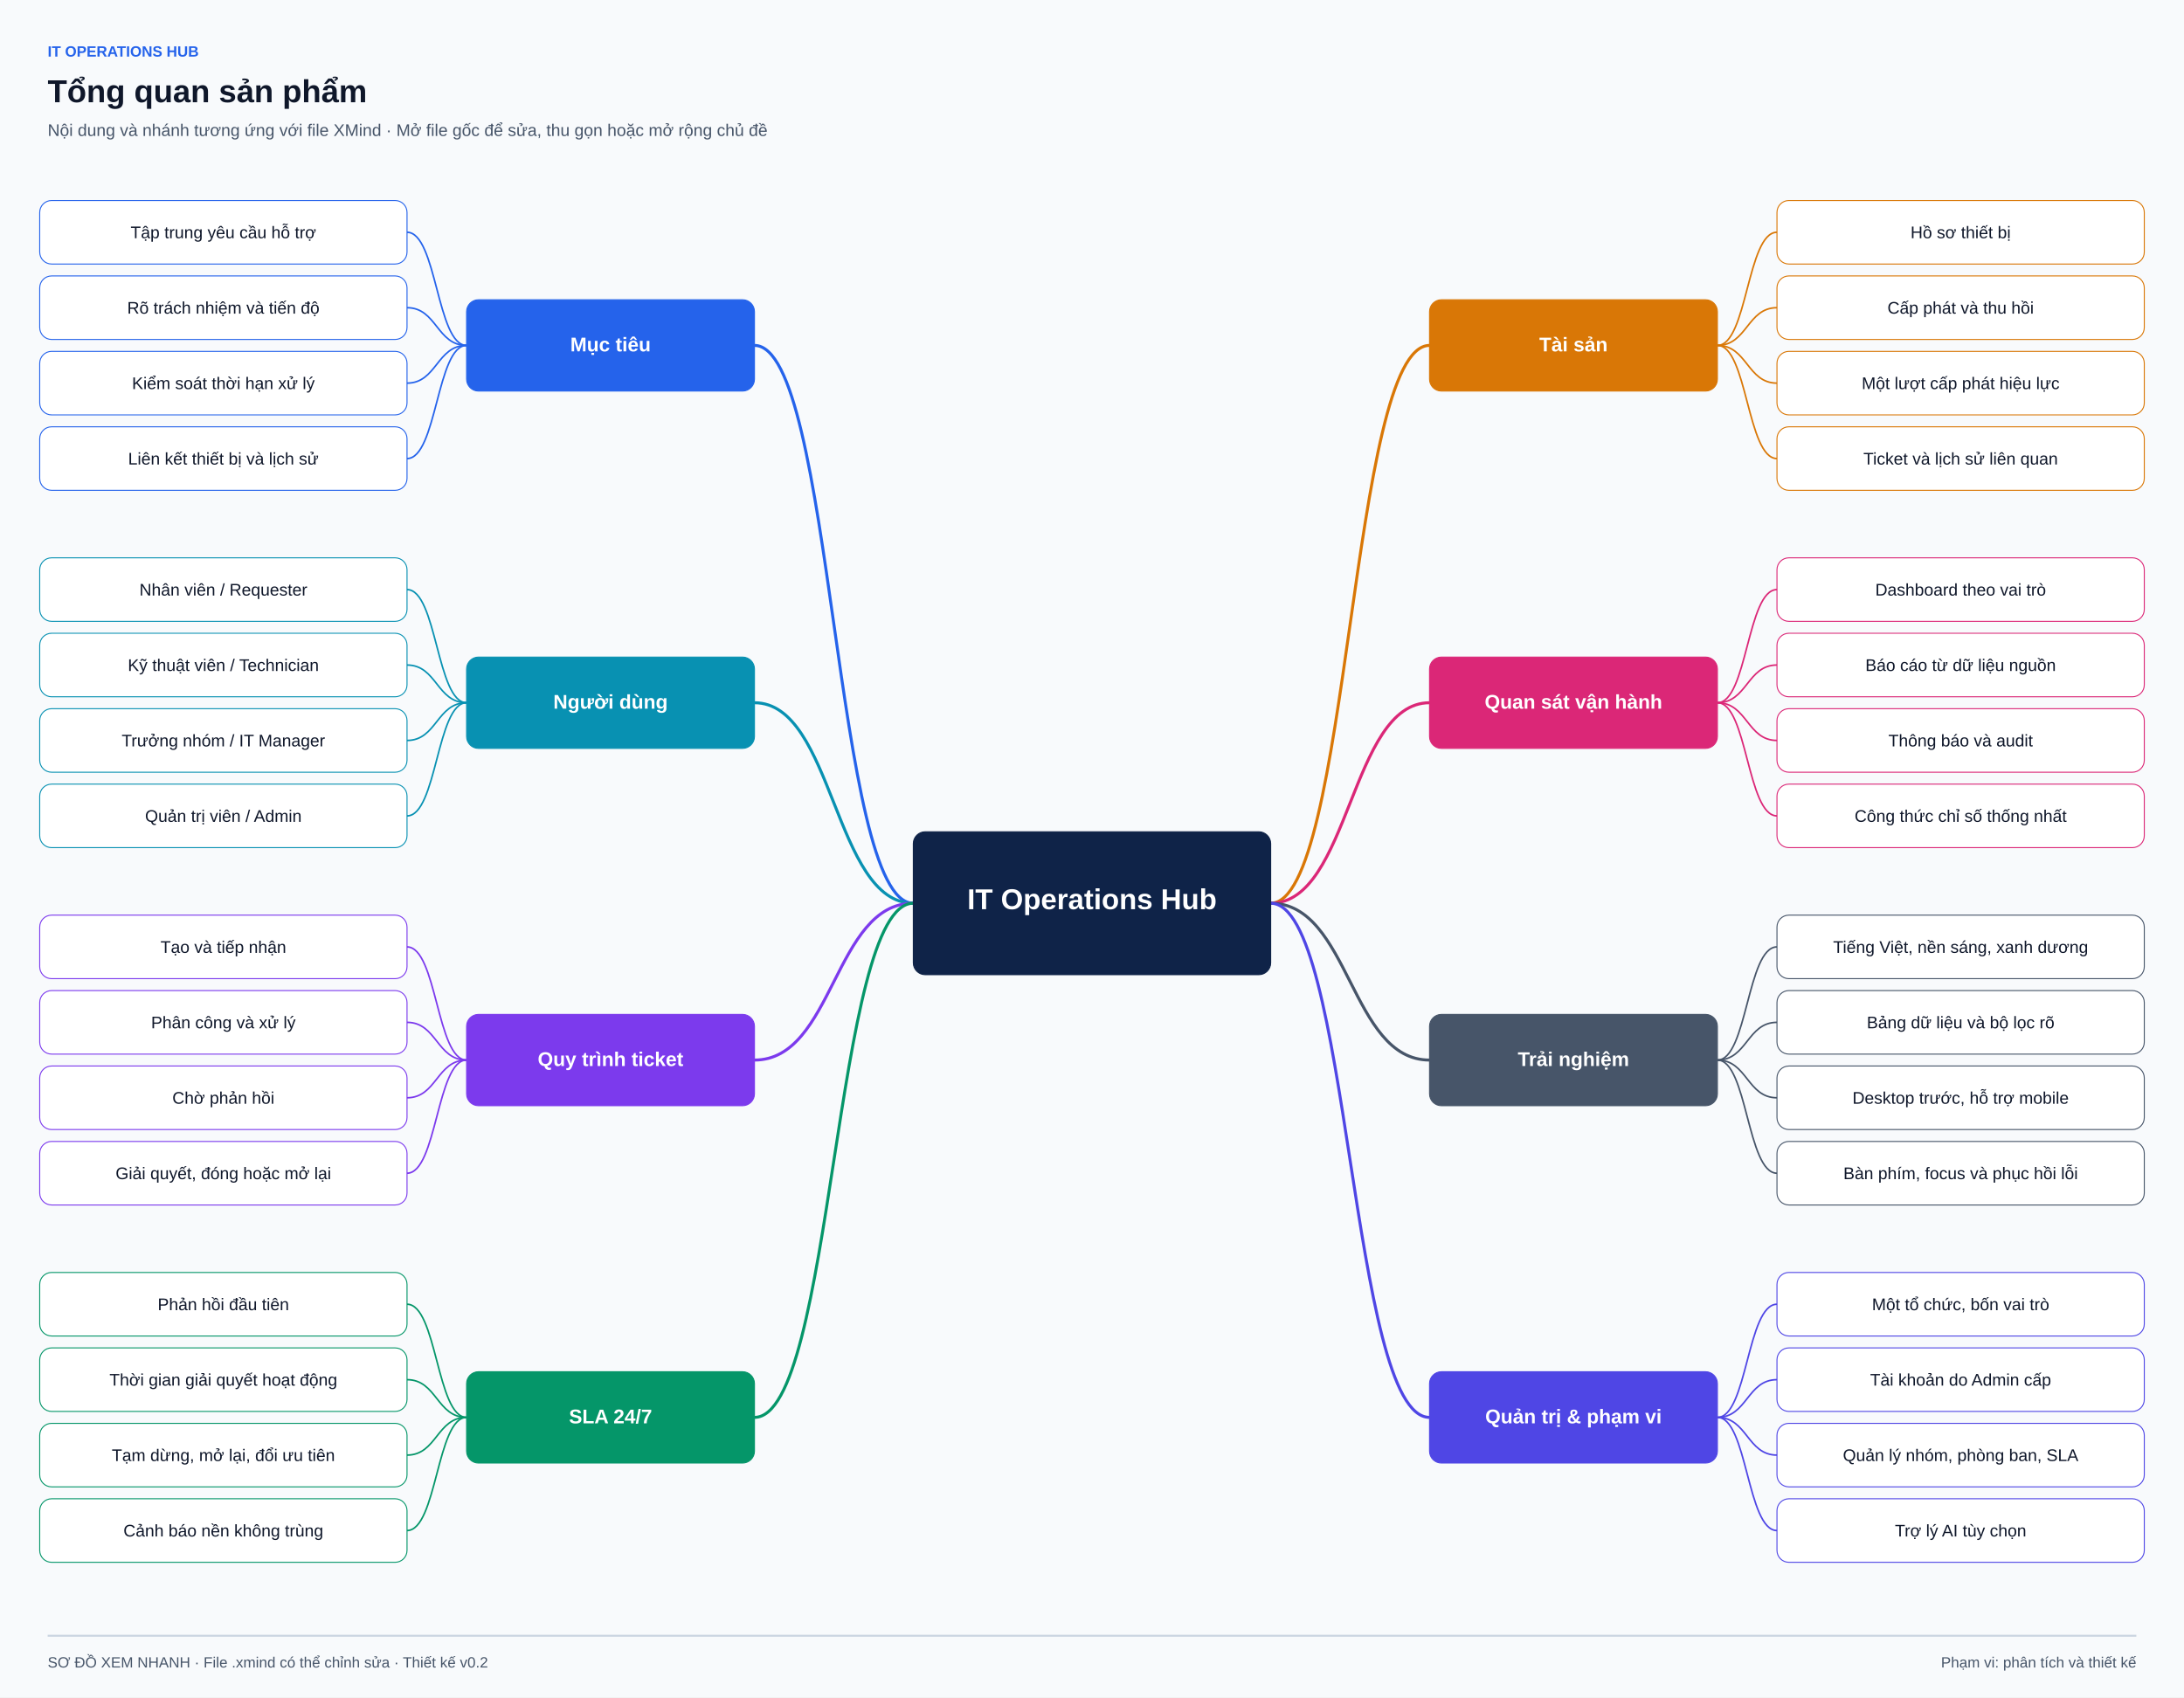
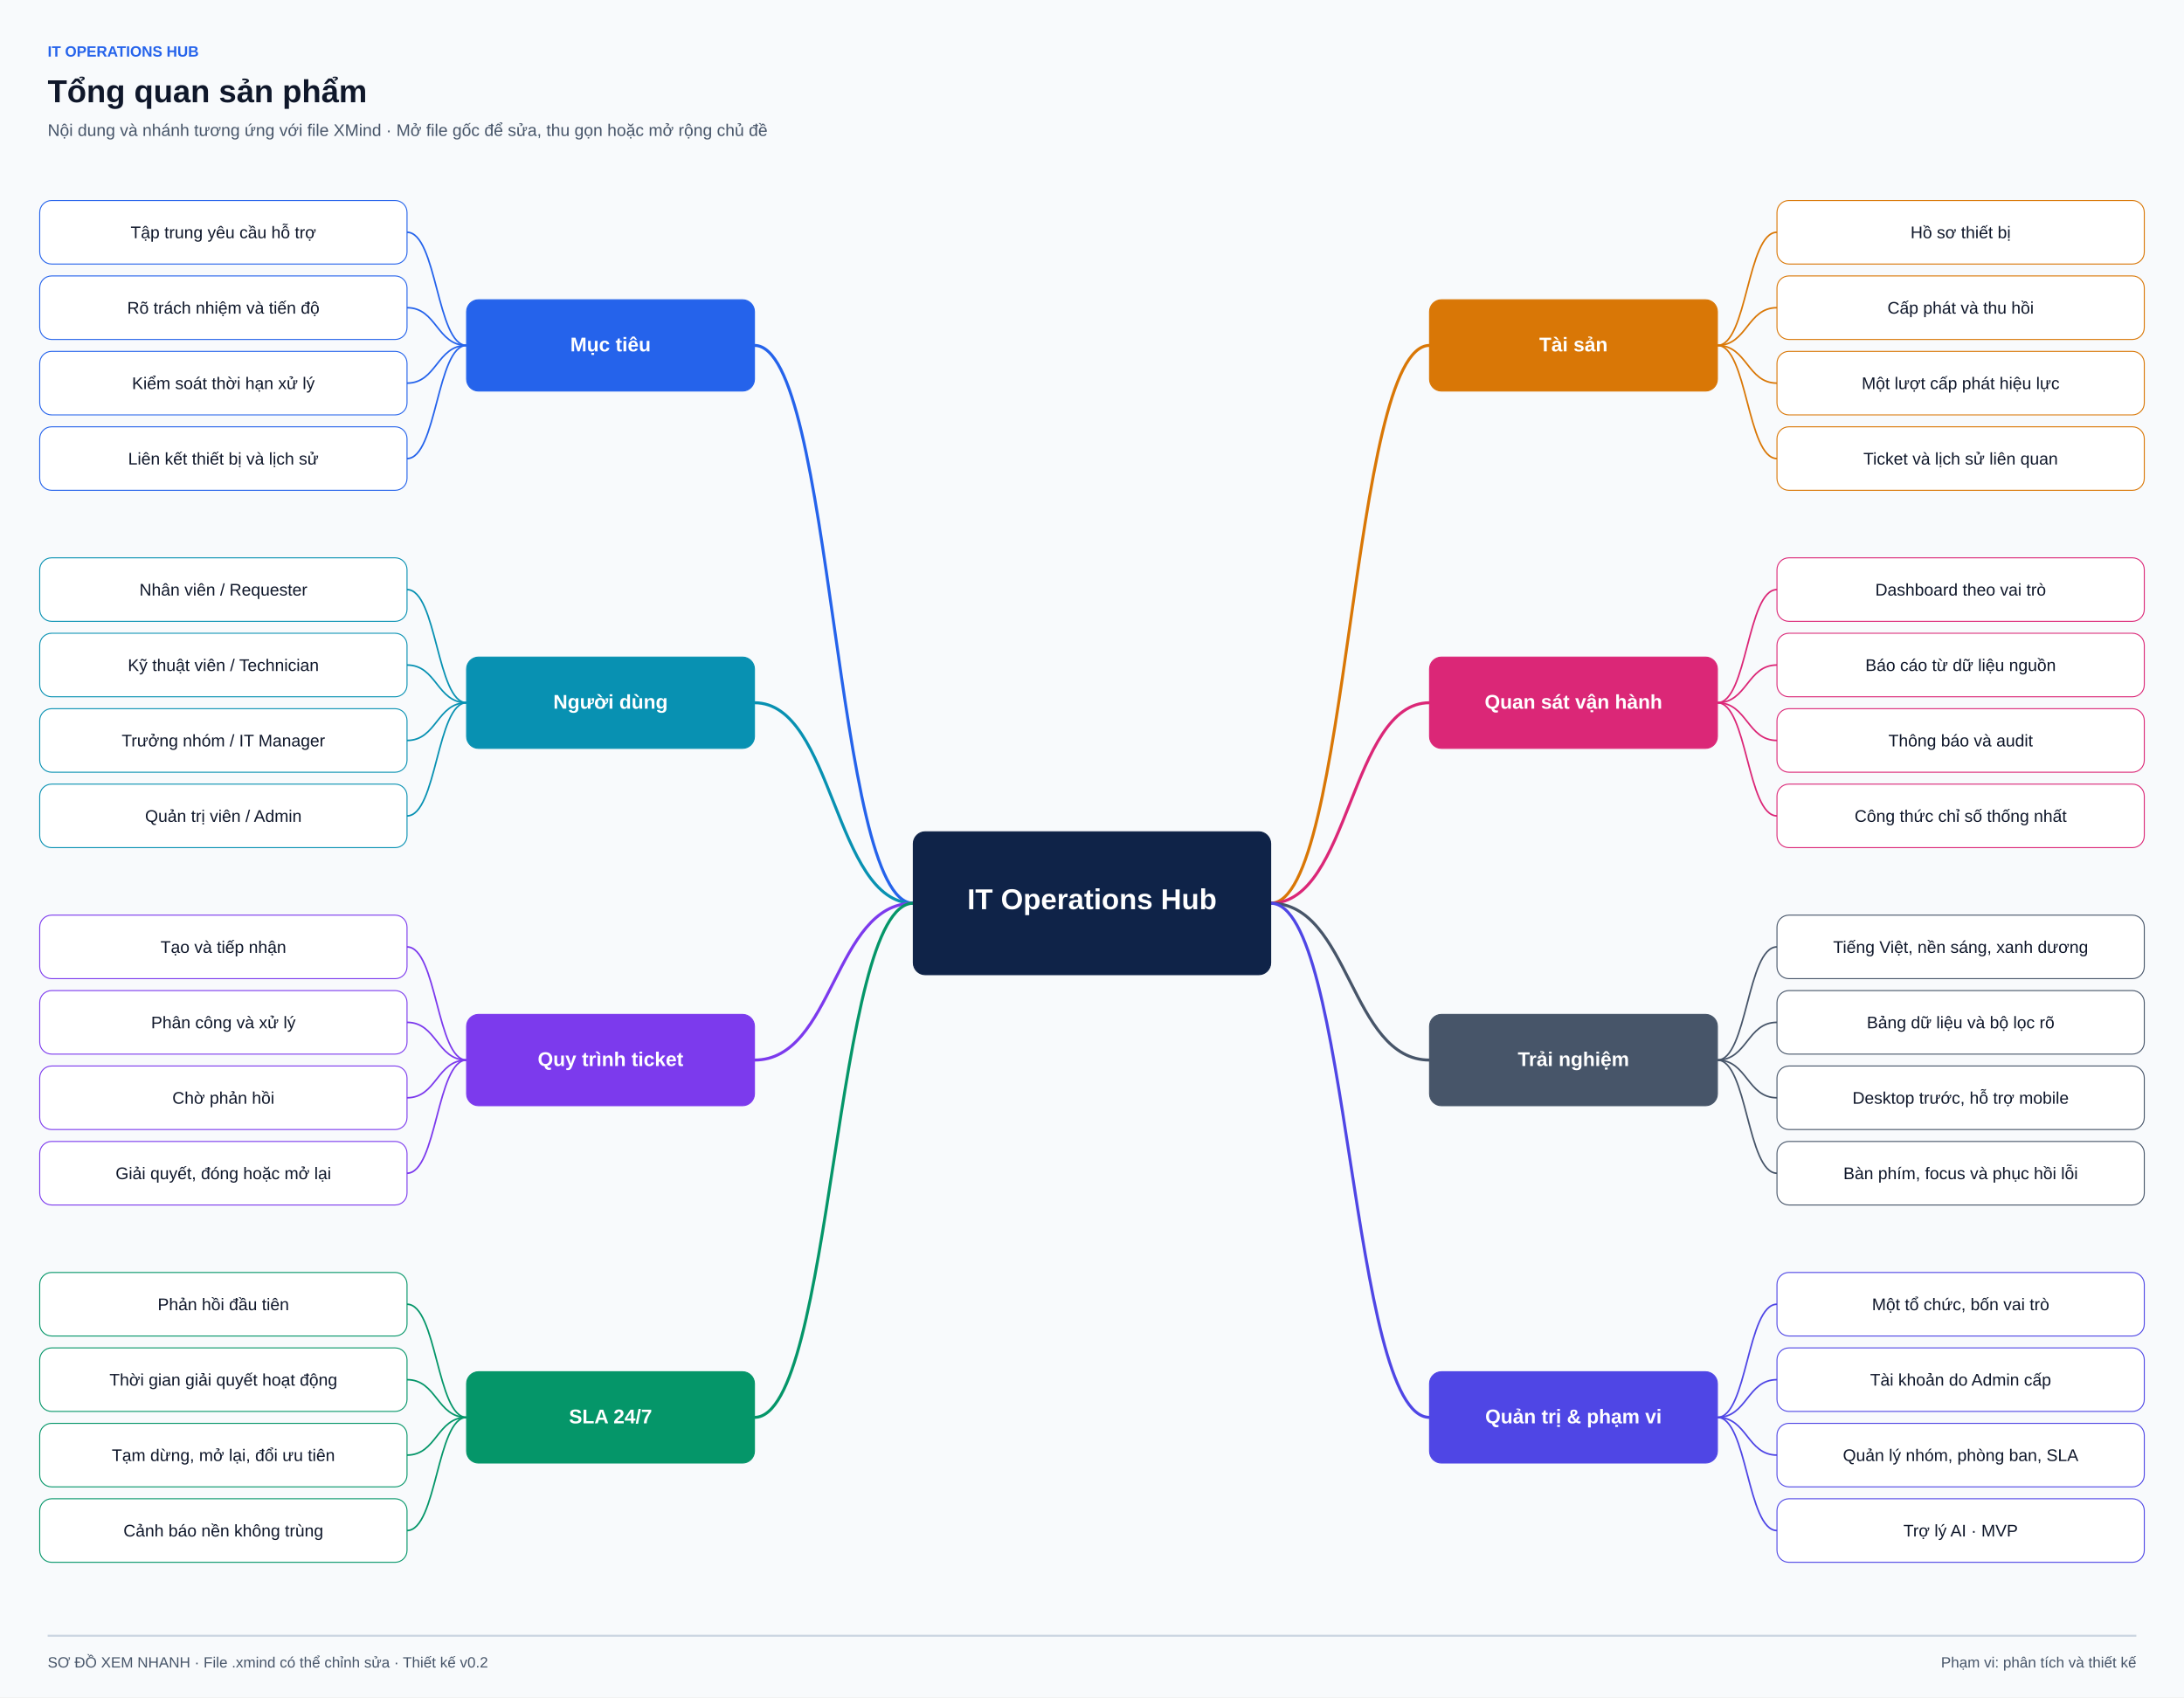
<svg xmlns="http://www.w3.org/2000/svg" width="2200" height="1710" viewBox="0 0 2200 1710" role="img" aria-labelledby="title desc">
  <style>text{font-family:Segoe UI,Arial,sans-serif}</style>
  <rect x="0" y="0" width="2200" height="1710" rx="0" fill="#F8FAFC" />
  <text x="48" y="57" font-size="15" font-weight="700" fill="#2563EB" text-anchor="start">IT OPERATIONS HUB</text>
  <text x="48" y="103" font-size="32" font-weight="700" fill="#0F172A" text-anchor="start">Tổng quan sản phẩm</text>
  <text x="48" y="137" font-size="17" font-weight="400" fill="#475569" text-anchor="start">Nội dung và nhánh tương ứng với file XMind · Mở file gốc để sửa, thu gọn hoặc mở rộng chủ đề</text>
  <path d="M 920 910.0 C 840.0 910.0 840.0 348.0 760 348.0" fill="none" stroke="#2563EB" stroke-width="3" />
  <path d="M 470 348.0 C 440.0 348.0 440.0 234.0 410 234.0" fill="none" stroke="#2563EB" stroke-width="1.6" />
  <rect x="40" y="202.0" width="370" height="64" rx="12" fill="white" stroke="#2563EB" />
  <text x="225.0" y="240.0" font-size="17" font-weight="400" fill="#0F172A" text-anchor="middle">Tập trung yêu cầu hỗ trợ</text>
  <path d="M 470 348.0 C 440.0 348.0 440.0 310.0 410 310.0" fill="none" stroke="#2563EB" stroke-width="1.6" />
  <rect x="40" y="278.0" width="370" height="64" rx="12" fill="white" stroke="#2563EB" />
  <text x="225.0" y="316.0" font-size="17" font-weight="400" fill="#0F172A" text-anchor="middle">Rõ trách nhiệm và tiến độ</text>
  <path d="M 470 348.0 C 440.0 348.0 440.0 386.0 410 386.0" fill="none" stroke="#2563EB" stroke-width="1.6" />
  <rect x="40" y="354.0" width="370" height="64" rx="12" fill="white" stroke="#2563EB" />
  <text x="225.0" y="392.0" font-size="17" font-weight="400" fill="#0F172A" text-anchor="middle">Kiểm soát thời hạn xử lý</text>
  <path d="M 470 348.0 C 440.0 348.0 440.0 462.0 410 462.0" fill="none" stroke="#2563EB" stroke-width="1.6" />
  <rect x="40" y="430.0" width="370" height="64" rx="12" fill="white" stroke="#2563EB" />
  <text x="225.0" y="468.0" font-size="17" font-weight="400" fill="#0F172A" text-anchor="middle">Liên kết thiết bị và lịch sử</text>
  <rect x="470" y="302.0" width="290" height="92" rx="12" fill="#2563EB" stroke="#2563EB" />
  <text x="615.0" y="354.0" font-size="20" font-weight="600" fill="white" text-anchor="middle">Mục tiêu</text>
  <path d="M 920 910.0 C 840.0 910.0 840.0 708.0 760 708.0" fill="none" stroke="#0891B2" stroke-width="3" />
  <path d="M 470 708.0 C 440.0 708.0 440.0 594.0 410 594.0" fill="none" stroke="#0891B2" stroke-width="1.6" />
  <rect x="40" y="562.0" width="370" height="64" rx="12" fill="white" stroke="#0891B2" />
  <text x="225.0" y="600.0" font-size="17" font-weight="400" fill="#0F172A" text-anchor="middle">Nhân viên / Requester</text>
  <path d="M 470 708.0 C 440.0 708.0 440.0 670.0 410 670.0" fill="none" stroke="#0891B2" stroke-width="1.6" />
  <rect x="40" y="638.0" width="370" height="64" rx="12" fill="white" stroke="#0891B2" />
  <text x="225.0" y="676.0" font-size="17" font-weight="400" fill="#0F172A" text-anchor="middle">Kỹ thuật viên / Technician</text>
  <path d="M 470 708.0 C 440.0 708.0 440.0 746.0 410 746.0" fill="none" stroke="#0891B2" stroke-width="1.6" />
  <rect x="40" y="714.0" width="370" height="64" rx="12" fill="white" stroke="#0891B2" />
  <text x="225.0" y="752.0" font-size="17" font-weight="400" fill="#0F172A" text-anchor="middle">Trưởng nhóm / IT Manager</text>
  <path d="M 470 708.0 C 440.0 708.0 440.0 822.0 410 822.0" fill="none" stroke="#0891B2" stroke-width="1.6" />
  <rect x="40" y="790.0" width="370" height="64" rx="12" fill="white" stroke="#0891B2" />
  <text x="225.0" y="828.0" font-size="17" font-weight="400" fill="#0F172A" text-anchor="middle">Quản trị viên / Admin</text>
  <rect x="470" y="662.0" width="290" height="92" rx="12" fill="#0891B2" stroke="#0891B2" />
  <text x="615.0" y="714.0" font-size="20" font-weight="600" fill="white" text-anchor="middle">Người dùng</text>
  <path d="M 920 910.0 C 840.0 910.0 840.0 1068.0 760 1068.0" fill="none" stroke="#7C3AED" stroke-width="3" />
  <path d="M 470 1068.0 C 440.0 1068.0 440.0 954.0 410 954.0" fill="none" stroke="#7C3AED" stroke-width="1.6" />
  <rect x="40" y="922.0" width="370" height="64" rx="12" fill="white" stroke="#7C3AED" />
  <text x="225.0" y="960.0" font-size="17" font-weight="400" fill="#0F172A" text-anchor="middle">Tạo và tiếp nhận</text>
  <path d="M 470 1068.0 C 440.0 1068.0 440.0 1030.0 410 1030.0" fill="none" stroke="#7C3AED" stroke-width="1.6" />
  <rect x="40" y="998.0" width="370" height="64" rx="12" fill="white" stroke="#7C3AED" />
  <text x="225.0" y="1036.0" font-size="17" font-weight="400" fill="#0F172A" text-anchor="middle">Phân công và xử lý</text>
  <path d="M 470 1068.0 C 440.0 1068.0 440.0 1106.0 410 1106.0" fill="none" stroke="#7C3AED" stroke-width="1.6" />
  <rect x="40" y="1074.0" width="370" height="64" rx="12" fill="white" stroke="#7C3AED" />
  <text x="225.0" y="1112.0" font-size="17" font-weight="400" fill="#0F172A" text-anchor="middle">Chờ phản hồi</text>
  <path d="M 470 1068.0 C 440.0 1068.0 440.0 1182.0 410 1182.0" fill="none" stroke="#7C3AED" stroke-width="1.6" />
  <rect x="40" y="1150.0" width="370" height="64" rx="12" fill="white" stroke="#7C3AED" />
  <text x="225.0" y="1188.0" font-size="17" font-weight="400" fill="#0F172A" text-anchor="middle">Giải quyết, đóng hoặc mở lại</text>
  <rect x="470" y="1022.0" width="290" height="92" rx="12" fill="#7C3AED" stroke="#7C3AED" />
  <text x="615.0" y="1074.0" font-size="20" font-weight="600" fill="white" text-anchor="middle">Quy trình ticket</text>
  <path d="M 920 910.0 C 840.0 910.0 840.0 1428.0 760 1428.0" fill="none" stroke="#059669" stroke-width="3" />
  <path d="M 470 1428.0 C 440.0 1428.0 440.0 1314.0 410 1314.0" fill="none" stroke="#059669" stroke-width="1.6" />
  <rect x="40" y="1282.0" width="370" height="64" rx="12" fill="white" stroke="#059669" />
  <text x="225.0" y="1320.0" font-size="17" font-weight="400" fill="#0F172A" text-anchor="middle">Phản hồi đầu tiên</text>
  <path d="M 470 1428.0 C 440.0 1428.0 440.0 1390.0 410 1390.0" fill="none" stroke="#059669" stroke-width="1.6" />
  <rect x="40" y="1358.0" width="370" height="64" rx="12" fill="white" stroke="#059669" />
  <text x="225.0" y="1396.0" font-size="17" font-weight="400" fill="#0F172A" text-anchor="middle">Thời gian giải quyết hoạt động</text>
  <path d="M 470 1428.0 C 440.0 1428.0 440.0 1466.0 410 1466.0" fill="none" stroke="#059669" stroke-width="1.6" />
  <rect x="40" y="1434.0" width="370" height="64" rx="12" fill="white" stroke="#059669" />
  <text x="225.0" y="1472.0" font-size="17" font-weight="400" fill="#0F172A" text-anchor="middle">Tạm dừng, mở lại, đổi ưu tiên</text>
  <path d="M 470 1428.0 C 440.0 1428.0 440.0 1542.0 410 1542.0" fill="none" stroke="#059669" stroke-width="1.6" />
  <rect x="40" y="1510.0" width="370" height="64" rx="12" fill="white" stroke="#059669" />
  <text x="225.0" y="1548.0" font-size="17" font-weight="400" fill="#0F172A" text-anchor="middle">Cảnh báo nền không trùng</text>
  <rect x="470" y="1382.0" width="290" height="92" rx="12" fill="#059669" stroke="#059669" />
  <text x="615.0" y="1434.0" font-size="20" font-weight="600" fill="white" text-anchor="middle">SLA 24/7</text>
  <path d="M 1280 910.0 C 1360.0 910.0 1360.0 348.0 1440 348.0" fill="none" stroke="#D97706" stroke-width="3" />
  <path d="M 1730 348.0 C 1760.0 348.0 1760.0 234.0 1790 234.0" fill="none" stroke="#D97706" stroke-width="1.6" />
  <rect x="1790" y="202.0" width="370" height="64" rx="12" fill="white" stroke="#D97706" />
  <text x="1975.0" y="240.0" font-size="17" font-weight="400" fill="#0F172A" text-anchor="middle">Hồ sơ thiết bị</text>
  <path d="M 1730 348.0 C 1760.0 348.0 1760.0 310.0 1790 310.0" fill="none" stroke="#D97706" stroke-width="1.6" />
  <rect x="1790" y="278.0" width="370" height="64" rx="12" fill="white" stroke="#D97706" />
  <text x="1975.0" y="316.0" font-size="17" font-weight="400" fill="#0F172A" text-anchor="middle">Cấp phát và thu hồi</text>
  <path d="M 1730 348.0 C 1760.0 348.0 1760.0 386.0 1790 386.0" fill="none" stroke="#D97706" stroke-width="1.6" />
  <rect x="1790" y="354.0" width="370" height="64" rx="12" fill="white" stroke="#D97706" />
  <text x="1975.0" y="392.0" font-size="17" font-weight="400" fill="#0F172A" text-anchor="middle">Một lượt cấp phát hiệu lực</text>
  <path d="M 1730 348.0 C 1760.0 348.0 1760.0 462.0 1790 462.0" fill="none" stroke="#D97706" stroke-width="1.6" />
  <rect x="1790" y="430.0" width="370" height="64" rx="12" fill="white" stroke="#D97706" />
  <text x="1975.0" y="468.0" font-size="17" font-weight="400" fill="#0F172A" text-anchor="middle">Ticket và lịch sử liên quan</text>
  <rect x="1440" y="302.0" width="290" height="92" rx="12" fill="#D97706" stroke="#D97706" />
  <text x="1585.0" y="354.0" font-size="20" font-weight="600" fill="white" text-anchor="middle">Tài sản</text>
  <path d="M 1280 910.0 C 1360.0 910.0 1360.0 708.0 1440 708.0" fill="none" stroke="#DB2777" stroke-width="3" />
  <path d="M 1730 708.0 C 1760.0 708.0 1760.0 594.0 1790 594.0" fill="none" stroke="#DB2777" stroke-width="1.6" />
  <rect x="1790" y="562.0" width="370" height="64" rx="12" fill="white" stroke="#DB2777" />
  <text x="1975.0" y="600.0" font-size="17" font-weight="400" fill="#0F172A" text-anchor="middle">Dashboard theo vai trò</text>
  <path d="M 1730 708.0 C 1760.0 708.0 1760.0 670.0 1790 670.0" fill="none" stroke="#DB2777" stroke-width="1.6" />
  <rect x="1790" y="638.0" width="370" height="64" rx="12" fill="white" stroke="#DB2777" />
  <text x="1975.0" y="676.0" font-size="17" font-weight="400" fill="#0F172A" text-anchor="middle">Báo cáo từ dữ liệu nguồn</text>
  <path d="M 1730 708.0 C 1760.0 708.0 1760.0 746.0 1790 746.0" fill="none" stroke="#DB2777" stroke-width="1.6" />
  <rect x="1790" y="714.0" width="370" height="64" rx="12" fill="white" stroke="#DB2777" />
  <text x="1975.0" y="752.0" font-size="17" font-weight="400" fill="#0F172A" text-anchor="middle">Thông báo và audit</text>
  <path d="M 1730 708.0 C 1760.0 708.0 1760.0 822.0 1790 822.0" fill="none" stroke="#DB2777" stroke-width="1.6" />
  <rect x="1790" y="790.0" width="370" height="64" rx="12" fill="white" stroke="#DB2777" />
  <text x="1975.0" y="828.0" font-size="17" font-weight="400" fill="#0F172A" text-anchor="middle">Công thức chỉ số thống nhất</text>
  <rect x="1440" y="662.0" width="290" height="92" rx="12" fill="#DB2777" stroke="#DB2777" />
  <text x="1585.0" y="714.0" font-size="20" font-weight="600" fill="white" text-anchor="middle">Quan sát vận hành</text>
  <path d="M 1280 910.0 C 1360.0 910.0 1360.0 1068.0 1440 1068.0" fill="none" stroke="#475569" stroke-width="3" />
  <path d="M 1730 1068.0 C 1760.0 1068.0 1760.0 954.0 1790 954.0" fill="none" stroke="#475569" stroke-width="1.6" />
  <rect x="1790" y="922.0" width="370" height="64" rx="12" fill="white" stroke="#475569" />
  <text x="1975.0" y="960.0" font-size="17" font-weight="400" fill="#0F172A" text-anchor="middle">Tiếng Việt, nền sáng, xanh dương</text>
  <path d="M 1730 1068.0 C 1760.0 1068.0 1760.0 1030.0 1790 1030.0" fill="none" stroke="#475569" stroke-width="1.6" />
  <rect x="1790" y="998.0" width="370" height="64" rx="12" fill="white" stroke="#475569" />
  <text x="1975.0" y="1036.0" font-size="17" font-weight="400" fill="#0F172A" text-anchor="middle">Bảng dữ liệu và bộ lọc rõ</text>
  <path d="M 1730 1068.0 C 1760.0 1068.0 1760.0 1106.0 1790 1106.0" fill="none" stroke="#475569" stroke-width="1.6" />
  <rect x="1790" y="1074.0" width="370" height="64" rx="12" fill="white" stroke="#475569" />
  <text x="1975.0" y="1112.0" font-size="17" font-weight="400" fill="#0F172A" text-anchor="middle">Desktop trước, hỗ trợ mobile</text>
  <path d="M 1730 1068.0 C 1760.0 1068.0 1760.0 1182.0 1790 1182.0" fill="none" stroke="#475569" stroke-width="1.6" />
  <rect x="1790" y="1150.0" width="370" height="64" rx="12" fill="white" stroke="#475569" />
  <text x="1975.0" y="1188.0" font-size="17" font-weight="400" fill="#0F172A" text-anchor="middle">Bàn phím, focus và phục hồi lỗi</text>
  <rect x="1440" y="1022.0" width="290" height="92" rx="12" fill="#475569" stroke="#475569" />
  <text x="1585.0" y="1074.0" font-size="20" font-weight="600" fill="white" text-anchor="middle">Trải nghiệm</text>
  <path d="M 1280 910.0 C 1360.0 910.0 1360.0 1428.0 1440 1428.0" fill="none" stroke="#4F46E5" stroke-width="3" />
  <path d="M 1730 1428.0 C 1760.0 1428.0 1760.0 1314.0 1790 1314.0" fill="none" stroke="#4F46E5" stroke-width="1.6" />
  <rect x="1790" y="1282.0" width="370" height="64" rx="12" fill="white" stroke="#4F46E5" />
  <text x="1975.0" y="1320.0" font-size="17" font-weight="400" fill="#0F172A" text-anchor="middle">Một tổ chức, bốn vai trò</text>
  <path d="M 1730 1428.0 C 1760.0 1428.0 1760.0 1390.0 1790 1390.0" fill="none" stroke="#4F46E5" stroke-width="1.6" />
  <rect x="1790" y="1358.0" width="370" height="64" rx="12" fill="white" stroke="#4F46E5" />
  <text x="1975.0" y="1396.0" font-size="17" font-weight="400" fill="#0F172A" text-anchor="middle">Tài khoản do Admin cấp</text>
  <path d="M 1730 1428.0 C 1760.0 1428.0 1760.0 1466.0 1790 1466.0" fill="none" stroke="#4F46E5" stroke-width="1.6" />
  <rect x="1790" y="1434.0" width="370" height="64" rx="12" fill="white" stroke="#4F46E5" />
  <text x="1975.0" y="1472.0" font-size="17" font-weight="400" fill="#0F172A" text-anchor="middle">Quản lý nhóm, phòng ban, SLA</text>
  <path d="M 1730 1428.0 C 1760.0 1428.0 1760.0 1542.0 1790 1542.0" fill="none" stroke="#4F46E5" stroke-width="1.6" />
  <rect x="1790" y="1510.0" width="370" height="64" rx="12" fill="white" stroke="#4F46E5" />
-   <text x="1975.0" y="1548.0" font-size="17" font-weight="400" fill="#0F172A" text-anchor="middle">Trợ lý AI tùy chọn</text>
+   <text x="1975.0" y="1548.0" font-size="17" font-weight="400" fill="#0F172A" text-anchor="middle">Trợ lý AI · MVP</text>
  <rect x="1440" y="1382.0" width="290" height="92" rx="12" fill="#4F46E5" stroke="#4F46E5" />
  <text x="1585.0" y="1434.0" font-size="20" font-weight="600" fill="white" text-anchor="middle">Quản trị &amp; phạm vi</text>
  <rect x="920" y="838.0" width="360" height="144" rx="12" fill="#0F2348" stroke="#0F2348" />
  <text x="1100.0" y="916.0" font-size="29" font-weight="700" fill="white" text-anchor="middle">IT Operations Hub</text>
  <line x1="48" y1="1648" x2="2152" y2="1648" stroke="#CBD5E1" stroke-width="2" />
  <text x="48" y="1680" font-size="15" font-weight="400" fill="#475569" text-anchor="start">SƠ ĐỒ XEM NHANH · File .xmind có thể chỉnh sửa · Thiết kế v0.2</text>
  <text x="2152" y="1680" font-size="15" font-weight="400" fill="#475569" text-anchor="end">Phạm vi: phân tích và thiết kế</text>
</svg>
